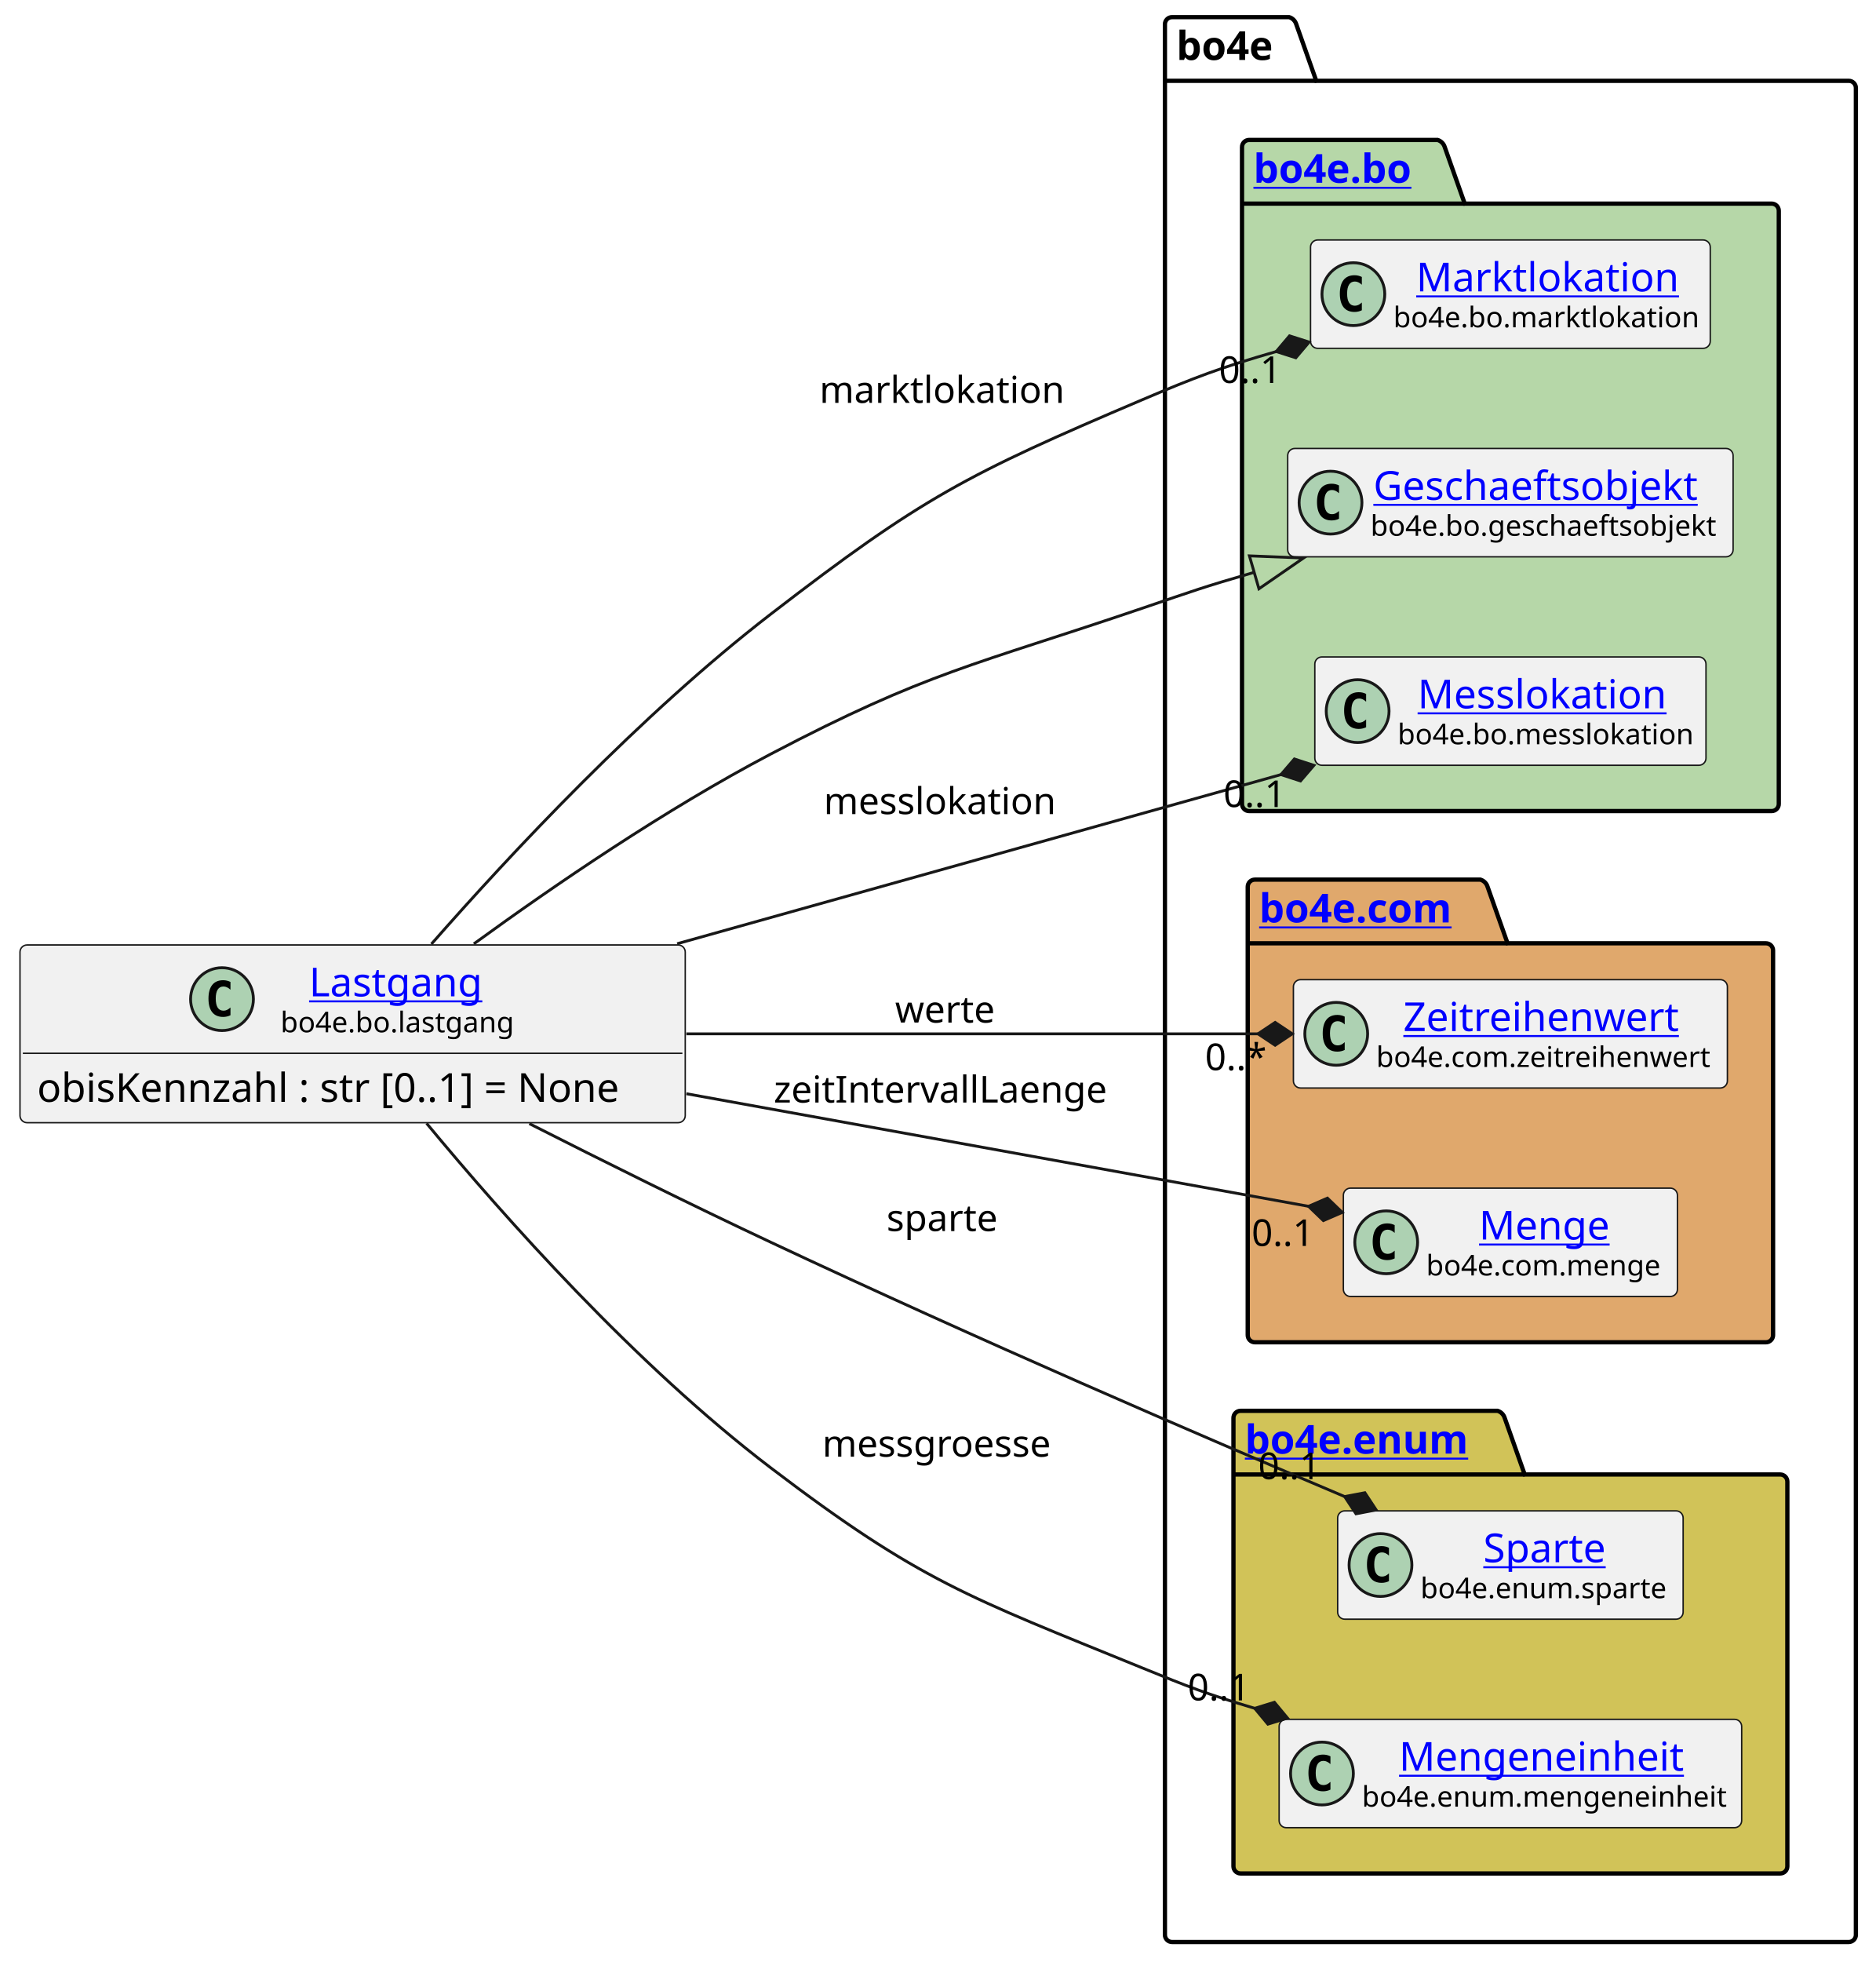
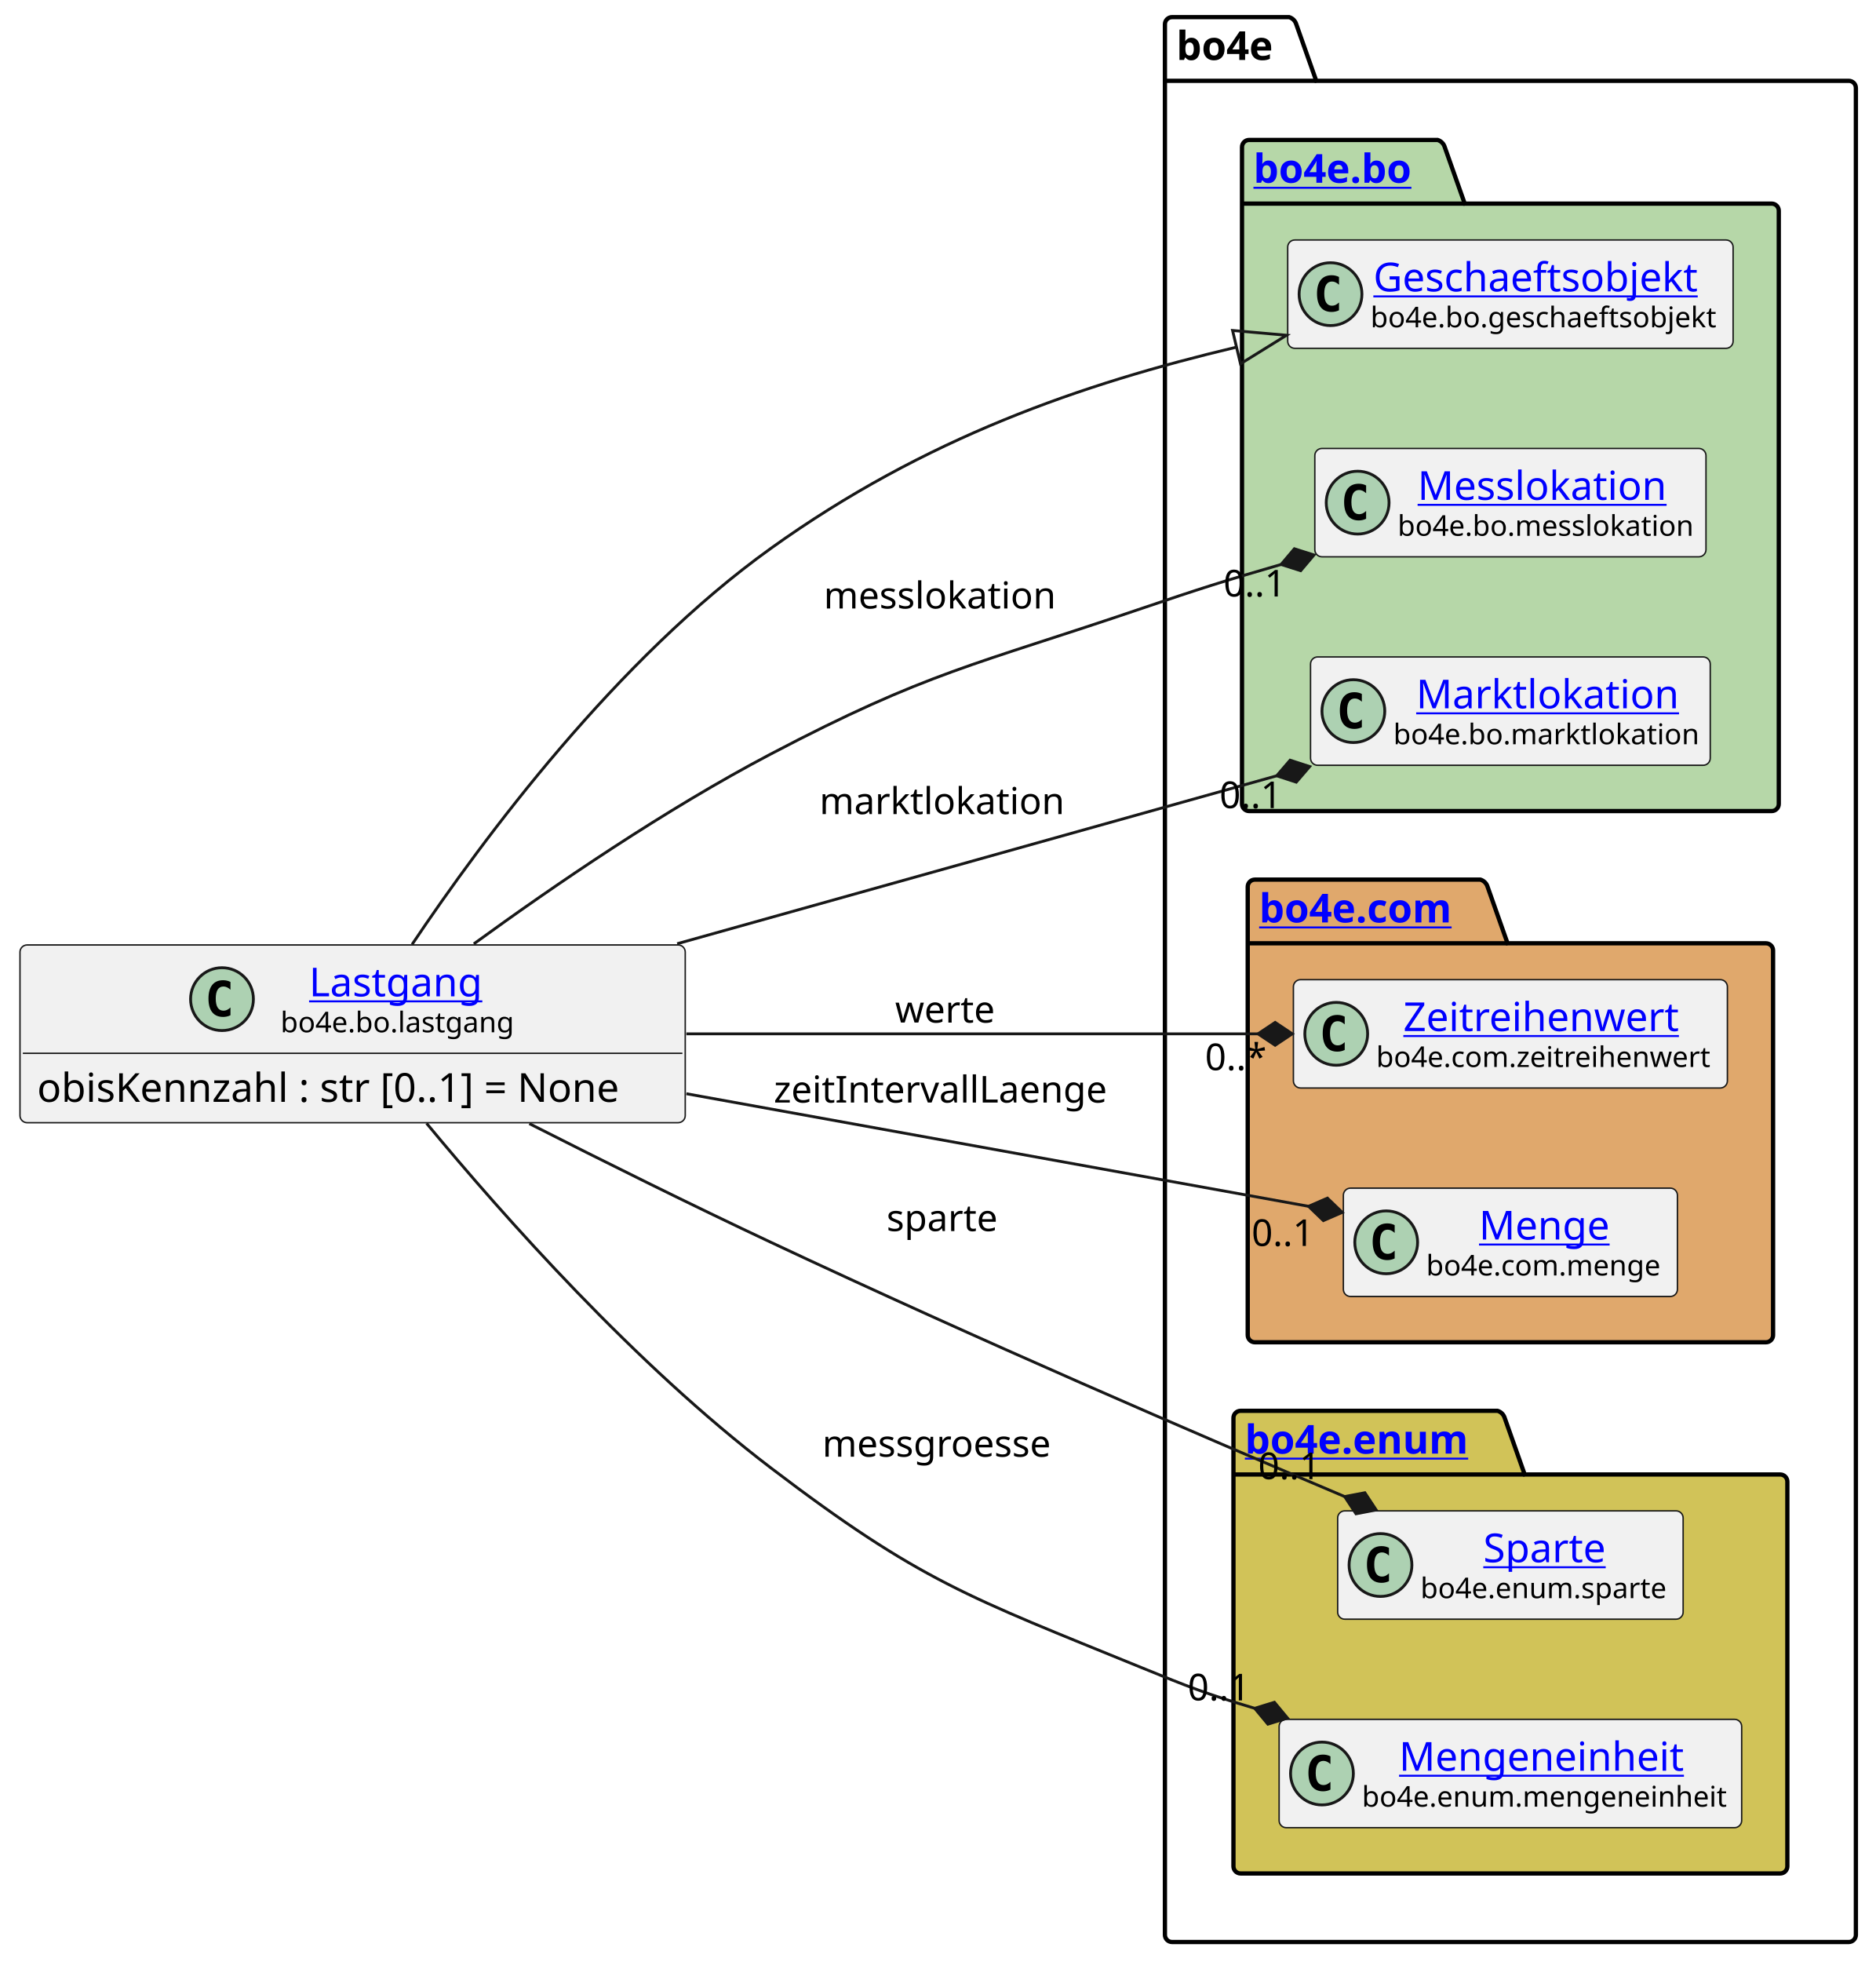
<svg xmlns="http://www.w3.org/2000/svg" xmlns:xlink="http://www.w3.org/1999/xlink" contentStyleType="text/css" height="687px" preserveAspectRatio="none" style="width:657px;height:687px;background:#FFFFFF;" version="1.1" viewBox="0 0 657 687" width="657px" zoomAndPan="magnify">
  <defs />
  <g>
    <g id="cluster_bo4e">
      <path d="M410.5,6 L451.5,6 A3.75,3.75 0 0 1 454,8.5 L461,28.297 L647.5,28.297 A2.5,2.5 0 0 1 650,30.797 L650,677.5 A2.5,2.5 0 0 1 647.5,680 L410.5,680 A2.5,2.5 0 0 1 408,677.5 L408,8.5 A2.5,2.5 0 0 1 410.5,6 " fill="none" style="stroke:#000000;stroke-width:1.5;" />
      <line style="stroke:#000000;stroke-width:1.5;" x1="408" x2="461" y1="28.297" y2="28.297" />
      <text fill="#000000" font-family="sans-serif" font-size="14" font-weight="bold" lengthAdjust="spacing" textLength="40" x="412" y="20.995">bo4e</text>
    </g>
    <g id="cluster_bo">
      <path d="M437.5,49 L503.5,49 A3.75,3.75 0 0 1 506,51.5 L513,71.297 L620.5,71.297 A2.5,2.5 0 0 1 623,73.797 L623,281.5 A2.5,2.5 0 0 1 620.5,284 L437.5,284 A2.5,2.5 0 0 1 435,281.5 L435,51.5 A2.5,2.5 0 0 1 437.5,49 " fill="#B6D7A8" style="stroke:#000000;stroke-width:1.5;" />
      <line style="stroke:#000000;stroke-width:1.5;" x1="435" x2="513" y1="71.297" y2="71.297" />
      <a href="https://bo4e.github.io/BO4E-python/latest/api/bo4e.bo.html" target="_top" title="https://bo4e.github.io/BO4E-python/latest/api/bo4e.bo.html" xlink:actuate="onRequest" xlink:href="https://bo4e.github.io/BO4E-python/latest/api/bo4e.bo.html" xlink:show="new" xlink:title="https://bo4e.github.io/BO4E-python/latest/api/bo4e.bo.html" xlink:type="simple">
        <text fill="#0000FF" font-family="sans-serif" font-size="14" font-weight="bold" lengthAdjust="spacing" text-decoration="underline" textLength="65" x="439" y="63.995">bo4e.bo</text>
      </a>
    </g>
    <g id="cluster_com">
      <path d="M439.5,308 L518.5,308 A3.75,3.75 0 0 1 521,310.5 L528,330.297 L618.5,330.297 A2.5,2.5 0 0 1 621,332.797 L621,467.5 A2.5,2.5 0 0 1 618.5,470 L439.5,470 A2.5,2.5 0 0 1 437,467.5 L437,310.5 A2.5,2.5 0 0 1 439.5,308 " fill="#E0A86C" style="stroke:#000000;stroke-width:1.5;" />
      <line style="stroke:#000000;stroke-width:1.5;" x1="437" x2="528" y1="330.297" y2="330.297" />
      <a href="https://bo4e.github.io/BO4E-python/latest/api/bo4e.com.html" target="_top" title="https://bo4e.github.io/BO4E-python/latest/api/bo4e.com.html" xlink:actuate="onRequest" xlink:href="https://bo4e.github.io/BO4E-python/latest/api/bo4e.com.html" xlink:show="new" xlink:title="https://bo4e.github.io/BO4E-python/latest/api/bo4e.com.html" xlink:type="simple">
        <text fill="#0000FF" font-family="sans-serif" font-size="14" font-weight="bold" lengthAdjust="spacing" text-decoration="underline" textLength="78" x="441" y="322.995">bo4e.com</text>
      </a>
    </g>
    <g id="cluster_enum">
      <path d="M434.5,494 L524.5,494 A3.75,3.75 0 0 1 527,496.5 L534,516.297 L623.5,516.297 A2.5,2.5 0 0 1 626,518.797 L626,653.5 A2.5,2.5 0 0 1 623.5,656 L434.5,656 A2.5,2.5 0 0 1 432,653.5 L432,496.5 A2.5,2.5 0 0 1 434.5,494 " fill="#D1C358" style="stroke:#000000;stroke-width:1.5;" />
      <line style="stroke:#000000;stroke-width:1.5;" x1="432" x2="534" y1="516.297" y2="516.297" />
      <a href="https://bo4e.github.io/BO4E-python/latest/api/bo4e.enum.html" target="_top" title="https://bo4e.github.io/BO4E-python/latest/api/bo4e.enum.html" xlink:actuate="onRequest" xlink:href="https://bo4e.github.io/BO4E-python/latest/api/bo4e.enum.html" xlink:show="new" xlink:title="https://bo4e.github.io/BO4E-python/latest/api/bo4e.enum.html" xlink:type="simple">
        <text fill="#0000FF" font-family="sans-serif" font-size="14" font-weight="bold" lengthAdjust="spacing" text-decoration="underline" textLength="89" x="436" y="508.995">bo4e.enum</text>
      </a>
    </g>
-     <g id="elem_Marktlokation">
-       <rect codeLine="8" fill="#F1F1F1" height="37.938" id="Marktlokation" rx="2.5" ry="2.5" style="stroke:#181818;stroke-width:0.5;" width="140" x="459" y="84.03" />
-       <ellipse cx="474" cy="102.999" fill="#ADD1B2" rx="11" ry="11" style="stroke:#181818;stroke-width:1.0;" />
-       <path d="M476.969,108.639 Q476.391,108.936 475.75,109.077 Q475.109,109.233 474.406,109.233 Q471.906,109.233 470.578,107.593 Q469.266,105.936 469.266,102.811 Q469.266,99.686 470.578,98.03 Q471.906,96.374 474.406,96.374 Q475.109,96.374 475.75,96.53 Q476.406,96.686 476.969,96.983 L476.969,99.702 Q476.344,99.124 475.75,98.858 Q475.156,98.577 474.531,98.577 Q473.188,98.577 472.5,99.655 Q471.812,100.718 471.812,102.811 Q471.812,104.905 472.5,105.983 Q473.188,107.046 474.531,107.046 Q475.156,107.046 475.75,106.78 Q476.344,106.499 476.969,105.921 L476.969,108.639 Z " fill="#000000" />
-       <a href="https://bo4e.github.io/BO4E-python/latest/api/bo4e.bo.html#bo4e.bo.marktlokation.Marktlokation" target="_top" title="https://bo4e.github.io/BO4E-python/latest/api/bo4e.bo.html#bo4e.bo.marktlokation.Marktlokation" xlink:actuate="onRequest" xlink:href="https://bo4e.github.io/BO4E-python/latest/api/bo4e.bo.html#bo4e.bo.marktlokation.Marktlokation" xlink:show="new" xlink:title="https://bo4e.github.io/BO4E-python/latest/api/bo4e.bo.html#bo4e.bo.marktlokation.Marktlokation" xlink:type="simple">
-         <text fill="#0000FF" font-family="sans-serif" font-size="14" lengthAdjust="spacing" text-decoration="underline" textLength="92" x="496" y="102.025">Marktlokation</text>
+     <g id="elem_Geschaeftsobjekt">
+       <rect codeLine="8" fill="#F1F1F1" height="37.938" id="Geschaeftsobjekt" rx="2.5" ry="2.5" style="stroke:#181818;stroke-width:0.5;" width="156" x="451" y="84.03" />
+       <ellipse cx="466" cy="102.999" fill="#ADD1B2" rx="11" ry="11" style="stroke:#181818;stroke-width:1.0;" />
+       <path d="M468.969,108.639 Q468.391,108.936 467.75,109.077 Q467.109,109.233 466.406,109.233 Q463.906,109.233 462.578,107.593 Q461.266,105.936 461.266,102.811 Q461.266,99.686 462.578,98.03 Q463.906,96.374 466.406,96.374 Q467.109,96.374 467.75,96.53 Q468.406,96.686 468.969,96.983 L468.969,99.702 Q468.344,99.124 467.75,98.858 Q467.156,98.577 466.531,98.577 Q465.188,98.577 464.5,99.655 Q463.812,100.718 463.812,102.811 Q463.812,104.905 464.5,105.983 Q465.188,107.046 466.531,107.046 Q467.156,107.046 467.75,106.78 Q468.344,106.499 468.969,105.921 L468.969,108.639 Z " fill="#000000" />
+       <a href="https://bo4e.github.io/BO4E-python/latest/api/bo4e.bo.html#bo4e.bo.geschaeftsobjekt.Geschaeftsobjekt" target="_top" title="https://bo4e.github.io/BO4E-python/latest/api/bo4e.bo.html#bo4e.bo.geschaeftsobjekt.Geschaeftsobjekt" xlink:actuate="onRequest" xlink:href="https://bo4e.github.io/BO4E-python/latest/api/bo4e.bo.html#bo4e.bo.geschaeftsobjekt.Geschaeftsobjekt" xlink:show="new" xlink:title="https://bo4e.github.io/BO4E-python/latest/api/bo4e.bo.html#bo4e.bo.geschaeftsobjekt.Geschaeftsobjekt" xlink:type="simple">
+         <text fill="#0000FF" font-family="sans-serif" font-size="14" lengthAdjust="spacing" text-decoration="underline" textLength="122" x="481" y="102.025">Geschaeftsobjekt</text>
      </a>
-       <text fill="#000000" font-family="sans-serif" font-size="10" lengthAdjust="spacing" textLength="108" x="488" y="114.609">bo4e.bo.marktlokation</text>
-     </g>
-     <g id="elem_Geschaeftsobjekt">
-       <rect codeLine="9" fill="#F1F1F1" height="37.938" id="Geschaeftsobjekt" rx="2.5" ry="2.5" style="stroke:#181818;stroke-width:0.5;" width="156" x="451" y="157.03" />
-       <ellipse cx="466" cy="175.999" fill="#ADD1B2" rx="11" ry="11" style="stroke:#181818;stroke-width:1.0;" />
-       <path d="M468.969,181.639 Q468.391,181.936 467.75,182.077 Q467.109,182.233 466.406,182.233 Q463.906,182.233 462.578,180.593 Q461.266,178.936 461.266,175.811 Q461.266,172.686 462.578,171.03 Q463.906,169.374 466.406,169.374 Q467.109,169.374 467.75,169.53 Q468.406,169.686 468.969,169.983 L468.969,172.702 Q468.344,172.124 467.75,171.858 Q467.156,171.577 466.531,171.577 Q465.188,171.577 464.5,172.655 Q463.812,173.718 463.812,175.811 Q463.812,177.905 464.5,178.983 Q465.188,180.046 466.531,180.046 Q467.156,180.046 467.75,179.78 Q468.344,179.499 468.969,178.921 L468.969,181.639 Z " fill="#000000" />
-       <a href="https://bo4e.github.io/BO4E-python/latest/api/bo4e.bo.html#bo4e.bo.geschaeftsobjekt.Geschaeftsobjekt" target="_top" title="https://bo4e.github.io/BO4E-python/latest/api/bo4e.bo.html#bo4e.bo.geschaeftsobjekt.Geschaeftsobjekt" xlink:actuate="onRequest" xlink:href="https://bo4e.github.io/BO4E-python/latest/api/bo4e.bo.html#bo4e.bo.geschaeftsobjekt.Geschaeftsobjekt" xlink:show="new" xlink:title="https://bo4e.github.io/BO4E-python/latest/api/bo4e.bo.html#bo4e.bo.geschaeftsobjekt.Geschaeftsobjekt" xlink:type="simple">
-         <text fill="#0000FF" font-family="sans-serif" font-size="14" lengthAdjust="spacing" text-decoration="underline" textLength="122" x="481" y="175.025">Geschaeftsobjekt</text>
-       </a>
-       <text fill="#000000" font-family="sans-serif" font-size="10" lengthAdjust="spacing" textLength="124" x="480" y="187.609">bo4e.bo.geschaeftsobjekt</text>
+       <text fill="#000000" font-family="sans-serif" font-size="10" lengthAdjust="spacing" textLength="124" x="480" y="114.609">bo4e.bo.geschaeftsobjekt</text>
    </g>
    <g id="elem_Messlokation">
-       <rect codeLine="10" fill="#F1F1F1" height="37.938" id="Messlokation" rx="2.5" ry="2.5" style="stroke:#181818;stroke-width:0.5;" width="137" x="460.5" y="230.03" />
-       <ellipse cx="475.5" cy="248.999" fill="#ADD1B2" rx="11" ry="11" style="stroke:#181818;stroke-width:1.0;" />
-       <path d="M478.469,254.639 Q477.891,254.936 477.25,255.077 Q476.609,255.233 475.906,255.233 Q473.406,255.233 472.078,253.593 Q470.766,251.936 470.766,248.811 Q470.766,245.686 472.078,244.03 Q473.406,242.374 475.906,242.374 Q476.609,242.374 477.25,242.53 Q477.906,242.686 478.469,242.983 L478.469,245.702 Q477.844,245.124 477.25,244.858 Q476.656,244.577 476.031,244.577 Q474.688,244.577 474,245.655 Q473.312,246.718 473.312,248.811 Q473.312,250.905 474,251.983 Q474.688,253.046 476.031,253.046 Q476.656,253.046 477.25,252.78 Q477.844,252.499 478.469,251.921 L478.469,254.639 Z " fill="#000000" />
+       <rect codeLine="9" fill="#F1F1F1" height="37.938" id="Messlokation" rx="2.5" ry="2.5" style="stroke:#181818;stroke-width:0.5;" width="137" x="460.5" y="157.03" />
+       <ellipse cx="475.5" cy="175.999" fill="#ADD1B2" rx="11" ry="11" style="stroke:#181818;stroke-width:1.0;" />
+       <path d="M478.469,181.639 Q477.891,181.936 477.25,182.077 Q476.609,182.233 475.906,182.233 Q473.406,182.233 472.078,180.593 Q470.766,178.936 470.766,175.811 Q470.766,172.686 472.078,171.03 Q473.406,169.374 475.906,169.374 Q476.609,169.374 477.25,169.53 Q477.906,169.686 478.469,169.983 L478.469,172.702 Q477.844,172.124 477.25,171.858 Q476.656,171.577 476.031,171.577 Q474.688,171.577 474,172.655 Q473.312,173.718 473.312,175.811 Q473.312,177.905 474,178.983 Q474.688,180.046 476.031,180.046 Q476.656,180.046 477.25,179.78 Q477.844,179.499 478.469,178.921 L478.469,181.639 Z " fill="#000000" />
      <a href="https://bo4e.github.io/BO4E-python/latest/api/bo4e.bo.html#bo4e.bo.messlokation.Messlokation" target="_top" title="https://bo4e.github.io/BO4E-python/latest/api/bo4e.bo.html#bo4e.bo.messlokation.Messlokation" xlink:actuate="onRequest" xlink:href="https://bo4e.github.io/BO4E-python/latest/api/bo4e.bo.html#bo4e.bo.messlokation.Messlokation" xlink:show="new" xlink:title="https://bo4e.github.io/BO4E-python/latest/api/bo4e.bo.html#bo4e.bo.messlokation.Messlokation" xlink:type="simple">
-         <text fill="#0000FF" font-family="sans-serif" font-size="14" lengthAdjust="spacing" text-decoration="underline" textLength="91" x="496.5" y="248.025">Messlokation</text>
+         <text fill="#0000FF" font-family="sans-serif" font-size="14" lengthAdjust="spacing" text-decoration="underline" textLength="91" x="496.5" y="175.025">Messlokation</text>
      </a>
-       <text fill="#000000" font-family="sans-serif" font-size="10" lengthAdjust="spacing" textLength="105" x="489.5" y="260.609">bo4e.bo.messlokation</text>
+       <text fill="#000000" font-family="sans-serif" font-size="10" lengthAdjust="spacing" textLength="105" x="489.5" y="187.609">bo4e.bo.messlokation</text>
+     </g>
+     <g id="elem_Marktlokation">
+       <rect codeLine="10" fill="#F1F1F1" height="37.938" id="Marktlokation" rx="2.5" ry="2.5" style="stroke:#181818;stroke-width:0.5;" width="140" x="459" y="230.03" />
+       <ellipse cx="474" cy="248.999" fill="#ADD1B2" rx="11" ry="11" style="stroke:#181818;stroke-width:1.0;" />
+       <path d="M476.969,254.639 Q476.391,254.936 475.75,255.077 Q475.109,255.233 474.406,255.233 Q471.906,255.233 470.578,253.593 Q469.266,251.936 469.266,248.811 Q469.266,245.686 470.578,244.03 Q471.906,242.374 474.406,242.374 Q475.109,242.374 475.75,242.53 Q476.406,242.686 476.969,242.983 L476.969,245.702 Q476.344,245.124 475.75,244.858 Q475.156,244.577 474.531,244.577 Q473.188,244.577 472.5,245.655 Q471.812,246.718 471.812,248.811 Q471.812,250.905 472.5,251.983 Q473.188,253.046 474.531,253.046 Q475.156,253.046 475.75,252.78 Q476.344,252.499 476.969,251.921 L476.969,254.639 Z " fill="#000000" />
+       <a href="https://bo4e.github.io/BO4E-python/latest/api/bo4e.bo.html#bo4e.bo.marktlokation.Marktlokation" target="_top" title="https://bo4e.github.io/BO4E-python/latest/api/bo4e.bo.html#bo4e.bo.marktlokation.Marktlokation" xlink:actuate="onRequest" xlink:href="https://bo4e.github.io/BO4E-python/latest/api/bo4e.bo.html#bo4e.bo.marktlokation.Marktlokation" xlink:show="new" xlink:title="https://bo4e.github.io/BO4E-python/latest/api/bo4e.bo.html#bo4e.bo.marktlokation.Marktlokation" xlink:type="simple">
+         <text fill="#0000FF" font-family="sans-serif" font-size="14" lengthAdjust="spacing" text-decoration="underline" textLength="92" x="496" y="248.025">Marktlokation</text>
+       </a>
+       <text fill="#000000" font-family="sans-serif" font-size="10" lengthAdjust="spacing" textLength="108" x="488" y="260.609">bo4e.bo.marktlokation</text>
    </g>
    <g id="elem_Zeitreihenwert">
      <rect codeLine="13" fill="#F1F1F1" height="37.938" id="Zeitreihenwert" rx="2.5" ry="2.5" style="stroke:#181818;stroke-width:0.5;" width="152" x="453" y="343.03" />
      <ellipse cx="468" cy="361.999" fill="#ADD1B2" rx="11" ry="11" style="stroke:#181818;stroke-width:1.0;" />
      <path d="M470.969,367.639 Q470.391,367.936 469.75,368.077 Q469.109,368.233 468.406,368.233 Q465.906,368.233 464.578,366.592 Q463.266,364.936 463.266,361.811 Q463.266,358.686 464.578,357.03 Q465.906,355.374 468.406,355.374 Q469.109,355.374 469.75,355.53 Q470.406,355.686 470.969,355.983 L470.969,358.702 Q470.344,358.124 469.75,357.858 Q469.156,357.577 468.531,357.577 Q467.188,357.577 466.5,358.655 Q465.812,359.717 465.812,361.811 Q465.812,363.905 466.5,364.983 Q467.188,366.046 468.531,366.046 Q469.156,366.046 469.75,365.78 Q470.344,365.499 470.969,364.921 L470.969,367.639 Z " fill="#000000" />
      <a href="https://bo4e.github.io/BO4E-python/latest/api/bo4e.com.html#bo4e.com.zeitreihenwert.Zeitreihenwert" target="_top" title="https://bo4e.github.io/BO4E-python/latest/api/bo4e.com.html#bo4e.com.zeitreihenwert.Zeitreihenwert" xlink:actuate="onRequest" xlink:href="https://bo4e.github.io/BO4E-python/latest/api/bo4e.com.html#bo4e.com.zeitreihenwert.Zeitreihenwert" xlink:show="new" xlink:title="https://bo4e.github.io/BO4E-python/latest/api/bo4e.com.html#bo4e.com.zeitreihenwert.Zeitreihenwert" xlink:type="simple">
        <text fill="#0000FF" font-family="sans-serif" font-size="14" lengthAdjust="spacing" text-decoration="underline" textLength="101" x="491.5" y="361.025">Zeitreihenwert</text>
      </a>
      <text fill="#000000" font-family="sans-serif" font-size="10" lengthAdjust="spacing" textLength="120" x="482" y="373.609">bo4e.com.zeitreihenwert</text>
    </g>
    <g id="elem_Menge">
      <rect codeLine="14" fill="#F1F1F1" height="37.938" id="Menge" rx="2.5" ry="2.5" style="stroke:#181818;stroke-width:0.5;" width="117" x="470.5" y="416.03" />
      <ellipse cx="485.5" cy="434.999" fill="#ADD1B2" rx="11" ry="11" style="stroke:#181818;stroke-width:1.0;" />
      <path d="M488.469,440.639 Q487.891,440.936 487.25,441.077 Q486.609,441.233 485.906,441.233 Q483.406,441.233 482.078,439.592 Q480.766,437.936 480.766,434.811 Q480.766,431.686 482.078,430.03 Q483.406,428.374 485.906,428.374 Q486.609,428.374 487.25,428.53 Q487.906,428.686 488.469,428.983 L488.469,431.702 Q487.844,431.124 487.25,430.858 Q486.656,430.577 486.031,430.577 Q484.688,430.577 484,431.655 Q483.312,432.717 483.312,434.811 Q483.312,436.905 484,437.983 Q484.688,439.046 486.031,439.046 Q486.656,439.046 487.25,438.78 Q487.844,438.499 488.469,437.921 L488.469,440.639 Z " fill="#000000" />
      <a href="https://bo4e.github.io/BO4E-python/latest/api/bo4e.com.html#bo4e.com.menge.Menge" target="_top" title="https://bo4e.github.io/BO4E-python/latest/api/bo4e.com.html#bo4e.com.menge.Menge" xlink:actuate="onRequest" xlink:href="https://bo4e.github.io/BO4E-python/latest/api/bo4e.com.html#bo4e.com.menge.Menge" xlink:show="new" xlink:title="https://bo4e.github.io/BO4E-python/latest/api/bo4e.com.html#bo4e.com.menge.Menge" xlink:type="simple">
        <text fill="#0000FF" font-family="sans-serif" font-size="14" lengthAdjust="spacing" text-decoration="underline" textLength="48" x="518" y="434.025">Menge</text>
      </a>
      <text fill="#000000" font-family="sans-serif" font-size="10" lengthAdjust="spacing" textLength="85" x="499.5" y="446.609">bo4e.com.menge</text>
    </g>
    <g id="elem_Sparte">
      <rect codeLine="17" fill="#F1F1F1" height="37.938" id="Sparte" rx="2.5" ry="2.5" style="stroke:#181818;stroke-width:0.5;" width="121" x="468.5" y="529.03" />
      <ellipse cx="483.5" cy="547.999" fill="#ADD1B2" rx="11" ry="11" style="stroke:#181818;stroke-width:1.0;" />
      <path d="M486.469,553.639 Q485.891,553.936 485.25,554.077 Q484.609,554.233 483.906,554.233 Q481.406,554.233 480.078,552.592 Q478.766,550.936 478.766,547.811 Q478.766,544.686 480.078,543.03 Q481.406,541.374 483.906,541.374 Q484.609,541.374 485.25,541.53 Q485.906,541.686 486.469,541.983 L486.469,544.702 Q485.844,544.124 485.25,543.858 Q484.656,543.577 484.031,543.577 Q482.688,543.577 482,544.655 Q481.312,545.717 481.312,547.811 Q481.312,549.905 482,550.983 Q482.688,552.046 484.031,552.046 Q484.656,552.046 485.25,551.78 Q485.844,551.499 486.469,550.921 L486.469,553.639 Z " fill="#000000" />
      <a href="https://bo4e.github.io/BO4E-python/latest/api/bo4e.enum.html#bo4e.enum.sparte.Sparte" target="_top" title="https://bo4e.github.io/BO4E-python/latest/api/bo4e.enum.html#bo4e.enum.sparte.Sparte" xlink:actuate="onRequest" xlink:href="https://bo4e.github.io/BO4E-python/latest/api/bo4e.enum.html#bo4e.enum.sparte.Sparte" xlink:show="new" xlink:title="https://bo4e.github.io/BO4E-python/latest/api/bo4e.enum.html#bo4e.enum.sparte.Sparte" xlink:type="simple">
        <text fill="#0000FF" font-family="sans-serif" font-size="14" lengthAdjust="spacing" text-decoration="underline" textLength="45" x="519.5" y="547.025">Sparte</text>
      </a>
      <text fill="#000000" font-family="sans-serif" font-size="10" lengthAdjust="spacing" textLength="89" x="497.5" y="559.609">bo4e.enum.sparte</text>
    </g>
    <g id="elem_Mengeneinheit">
      <rect codeLine="18" fill="#F1F1F1" height="37.938" id="Mengeneinheit" rx="2.5" ry="2.5" style="stroke:#181818;stroke-width:0.5;" width="162" x="448" y="602.03" />
      <ellipse cx="463" cy="620.999" fill="#ADD1B2" rx="11" ry="11" style="stroke:#181818;stroke-width:1.0;" />
      <path d="M465.969,626.639 Q465.391,626.936 464.75,627.077 Q464.109,627.233 463.406,627.233 Q460.906,627.233 459.578,625.592 Q458.266,623.936 458.266,620.811 Q458.266,617.686 459.578,616.03 Q460.906,614.374 463.406,614.374 Q464.109,614.374 464.75,614.53 Q465.406,614.686 465.969,614.983 L465.969,617.702 Q465.344,617.124 464.75,616.858 Q464.156,616.577 463.531,616.577 Q462.188,616.577 461.5,617.655 Q460.812,618.717 460.812,620.811 Q460.812,622.905 461.5,623.983 Q462.188,625.046 463.531,625.046 Q464.156,625.046 464.75,624.78 Q465.344,624.499 465.969,623.921 L465.969,626.639 Z " fill="#000000" />
      <a href="https://bo4e.github.io/BO4E-python/latest/api/bo4e.enum.html#bo4e.enum.mengeneinheit.Mengeneinheit" target="_top" title="https://bo4e.github.io/BO4E-python/latest/api/bo4e.enum.html#bo4e.enum.mengeneinheit.Mengeneinheit" xlink:actuate="onRequest" xlink:href="https://bo4e.github.io/BO4E-python/latest/api/bo4e.enum.html#bo4e.enum.mengeneinheit.Mengeneinheit" xlink:show="new" xlink:title="https://bo4e.github.io/BO4E-python/latest/api/bo4e.enum.html#bo4e.enum.mengeneinheit.Mengeneinheit" xlink:type="simple">
        <text fill="#0000FF" font-family="sans-serif" font-size="14" lengthAdjust="spacing" text-decoration="underline" textLength="104" x="490" y="620.025">Mengeneinheit</text>
      </a>
      <text fill="#000000" font-family="sans-serif" font-size="10" lengthAdjust="spacing" textLength="130" x="477" y="632.609">bo4e.enum.mengeneinheit</text>
    </g>
    <g id="elem_Lastgang">
      <rect codeLine="3" fill="#F1F1F1" height="62.234" id="Lastgang" rx="2.5" ry="2.5" style="stroke:#181818;stroke-width:0.5;" width="233" x="7" y="330.88" />
      <ellipse cx="77.75" cy="349.849" fill="#ADD1B2" rx="11" ry="11" style="stroke:#181818;stroke-width:1.0;" />
      <path d="M80.719,355.489 Q80.141,355.786 79.5,355.927 Q78.859,356.083 78.156,356.083 Q75.656,356.083 74.328,354.442 Q73.016,352.786 73.016,349.661 Q73.016,346.536 74.328,344.88 Q75.656,343.224 78.156,343.224 Q78.859,343.224 79.5,343.38 Q80.156,343.536 80.719,343.833 L80.719,346.552 Q80.094,345.974 79.5,345.708 Q78.906,345.427 78.281,345.427 Q76.938,345.427 76.25,346.505 Q75.562,347.567 75.562,349.661 Q75.562,351.755 76.25,352.833 Q76.938,353.896 78.281,353.896 Q78.906,353.896 79.5,353.63 Q80.094,353.349 80.719,352.771 L80.719,355.489 Z " fill="#000000" />
      <a href="https://bo4e.github.io/BO4E-python/latest/api/bo4e.bo.html#bo4e.bo.lastgang.Lastgang" target="_top" title="https://bo4e.github.io/BO4E-python/latest/api/bo4e.bo.html#bo4e.bo.lastgang.Lastgang" xlink:actuate="onRequest" xlink:href="https://bo4e.github.io/BO4E-python/latest/api/bo4e.bo.html#bo4e.bo.lastgang.Lastgang" xlink:show="new" xlink:title="https://bo4e.github.io/BO4E-python/latest/api/bo4e.bo.html#bo4e.bo.lastgang.Lastgang" xlink:type="simple">
        <text fill="#0000FF" font-family="sans-serif" font-size="14" lengthAdjust="spacing" text-decoration="underline" textLength="63" x="108.25" y="348.875">Lastgang</text>
      </a>
      <text fill="#000000" font-family="sans-serif" font-size="10" lengthAdjust="spacing" textLength="83" x="98.25" y="361.459">bo4e.bo.lastgang</text>
      <line style="stroke:#181818;stroke-width:0.5;" x1="8" x2="239" y1="368.817" y2="368.817" />
      <text fill="#000000" font-family="sans-serif" font-size="14" lengthAdjust="spacing" textLength="221" x="13" y="385.813">obisKennzahl : str [0..1] = None</text>
    </g>
    <g id="link_Lastgang_Geschaeftsobjekt">
-       <path codeLine="21" d="M165.95,330.5 C194.27,309.9 233.19,283.32 270,264 C324.96,235.16 341.24,232.97 400,213 C418.18,206.82 420.731,205.77 439.261,200.4 " fill="none" id="Lastgang-to-Geschaeftsobjekt" style="stroke:#181818;stroke-width:1.0;" />
-       <polygon fill="none" points="456.55,195.39,437.591,194.637,440.931,206.163,456.55,195.39" style="stroke:#181818;stroke-width:1.0;" />
+       <path codeLine="21" d="M144.33,330.69 C169.49,293.18 216.16,230.58 270,192 C324.02,153.3 378.777,134.45 433.077,121.55 " fill="none" id="Lastgang-to-Geschaeftsobjekt" style="stroke:#181818;stroke-width:1.0;" />
+       <polygon fill="none" points="450.59,117.39,431.691,115.713,434.464,127.388,450.59,117.39" style="stroke:#181818;stroke-width:1.0;" />
    </g>
    <g id="link_Lastgang_Sparte">
      <path codeLine="22" d="M185.39,393.44 C211.32,406.59 241.99,421.85 270,435 C343.48,469.5 419.099,502.094 470.949,524.034 " fill="none" id="Lastgang-to-Sparte" style="stroke:#181818;stroke-width:1.0;" />
      <polygon fill="#181818" points="482,528.71,478.033,522.688,470.949,524.034,474.916,530.056,482,528.71" style="stroke:#181818;stroke-width:1.0;" />
      <text fill="#000000" font-family="sans-serif" font-size="13" lengthAdjust="spacing" textLength="41" x="310.5" y="431.067">sparte</text>
      <text fill="#000000" font-family="sans-serif" font-size="13" lengthAdjust="spacing" textLength="24" x="440.669" y="517.927">0..1</text>
    </g>
    <g id="link_Lastgang_Mengeneinheit">
      <path codeLine="23" d="M149.4,393.33 C176.59,426.18 222.62,477.94 270,514 C322.22,553.74 339.25,559.19 400,584 C416.17,590.6 422.429,593.104 439.449,598.174 " fill="none" id="Lastgang-to-Mengeneinheit" style="stroke:#181818;stroke-width:1.0;" />
      <polygon fill="#181818" points="450.95,601.6,446.342,596.053,439.449,598.174,444.058,603.721,450.95,601.6" style="stroke:#181818;stroke-width:1.0;" />
      <text fill="#000000" font-family="sans-serif" font-size="13" lengthAdjust="spacing" textLength="86" x="288" y="510.067">messgroesse</text>
      <text fill="#000000" font-family="sans-serif" font-size="13" lengthAdjust="spacing" textLength="24" x="415.975" y="595.397">0..1</text>
    </g>
    <g id="link_Lastgang_Marktlokation">
-       <path codeLine="24" d="M151.08,330.58 C178.76,299.04 224.36,250.19 270,215 C322.82,174.27 338.62,166.12 400,140 C418.52,132.12 427.697,128.634 446.977,123.094 " fill="none" id="Lastgang-to-Marktlokation" style="stroke:#181818;stroke-width:1.0;" />
-       <polygon fill="#181818" points="458.51,119.78,451.639,117.593,446.977,123.094,453.848,125.281,458.51,119.78" style="stroke:#181818;stroke-width:1.0;" />
-       <text fill="#000000" font-family="sans-serif" font-size="13" lengthAdjust="spacing" textLength="88" x="287" y="141.067">marktlokation</text>
-       <text fill="#000000" font-family="sans-serif" font-size="13" lengthAdjust="spacing" textLength="24" x="426.906" y="134.091">0..1</text>
+       <path codeLine="24" d="M237.17,330.45 C308.28,310.53 386.325,288.676 447.144,271.646 " fill="none" id="Lastgang-to-Marktlokation" style="stroke:#181818;stroke-width:1.0;" />
+       <polygon fill="#181818" points="458.7,268.41,451.844,266.176,447.144,271.646,454.001,273.88,458.7,268.41" style="stroke:#181818;stroke-width:1.0;" />
+       <text fill="#000000" font-family="sans-serif" font-size="13" lengthAdjust="spacing" textLength="88" x="287" y="285.067">marktlokation</text>
+       <text fill="#000000" font-family="sans-serif" font-size="13" lengthAdjust="spacing" textLength="24" x="427.113" y="282.964">0..1</text>
    </g>
    <g id="link_Lastgang_Messlokation">
-       <path codeLine="25" d="M237.17,330.45 C308.86,310.37 387.795,288.266 448.635,271.226 " fill="none" id="Lastgang-to-Messlokation" style="stroke:#181818;stroke-width:1.0;" />
-       <polygon fill="#181818" points="460.19,267.99,453.334,265.756,448.635,271.226,455.491,273.46,460.19,267.99" style="stroke:#181818;stroke-width:1.0;" />
-       <text fill="#000000" font-family="sans-serif" font-size="13" lengthAdjust="spacing" textLength="85" x="288.5" y="285.067">messlokation</text>
-       <text fill="#000000" font-family="sans-serif" font-size="13" lengthAdjust="spacing" textLength="24" x="428.488" y="282.588">0..1</text>
+       <path codeLine="25" d="M165.95,330.5 C194.27,309.9 233.19,283.32 270,264 C324.96,235.16 341.24,232.97 400,213 C419.38,206.41 429.129,203.281 448.679,197.651 " fill="none" id="Lastgang-to-Messlokation" style="stroke:#181818;stroke-width:1.0;" />
+       <polygon fill="#181818" points="460.21,194.33,453.337,192.147,448.679,197.651,455.551,199.834,460.21,194.33" style="stroke:#181818;stroke-width:1.0;" />
+       <text fill="#000000" font-family="sans-serif" font-size="13" lengthAdjust="spacing" textLength="85" x="288.5" y="213.067">messlokation</text>
+       <text fill="#000000" font-family="sans-serif" font-size="13" lengthAdjust="spacing" textLength="24" x="428.51" y="208.865">0..1</text>
    </g>
    <g id="link_Lastgang_Zeitreihenwert">
      <path codeLine="26" d="M240.4,362 C308.62,362 380.95,362 440.6,362 " fill="none" id="Lastgang-to-Zeitreihenwert" style="stroke:#181818;stroke-width:1.0;" />
      <polygon fill="#181818" points="452.6,362,446.6,358,440.6,362,446.6,366,452.6,362" style="stroke:#181818;stroke-width:1.0;" />
      <text fill="#000000" font-family="sans-serif" font-size="13" lengthAdjust="spacing" textLength="35" x="313.5" y="358.067">werte</text>
      <text fill="#000000" font-family="sans-serif" font-size="13" lengthAdjust="spacing" textLength="23" x="422.046" y="374.717">0..*</text>
    </g>
    <g id="link_Lastgang_Menge">
      <path codeLine="27" d="M240.4,382.97 C315.61,396.57 398.572,411.583 458.302,422.393 " fill="none" id="Lastgang-to-Menge" style="stroke:#181818;stroke-width:1.0;" />
      <polygon fill="#181818" points="470.11,424.53,464.918,419.525,458.302,422.393,463.494,427.397,470.11,424.53" style="stroke:#181818;stroke-width:1.0;" />
      <text fill="#000000" font-family="sans-serif" font-size="13" lengthAdjust="spacing" textLength="120" x="271" y="386.067">zeitIntervallLaenge</text>
      <text fill="#000000" font-family="sans-serif" font-size="13" lengthAdjust="spacing" textLength="24" x="438.356" y="436.279">0..1</text>
    </g>
  </g>
</svg>
